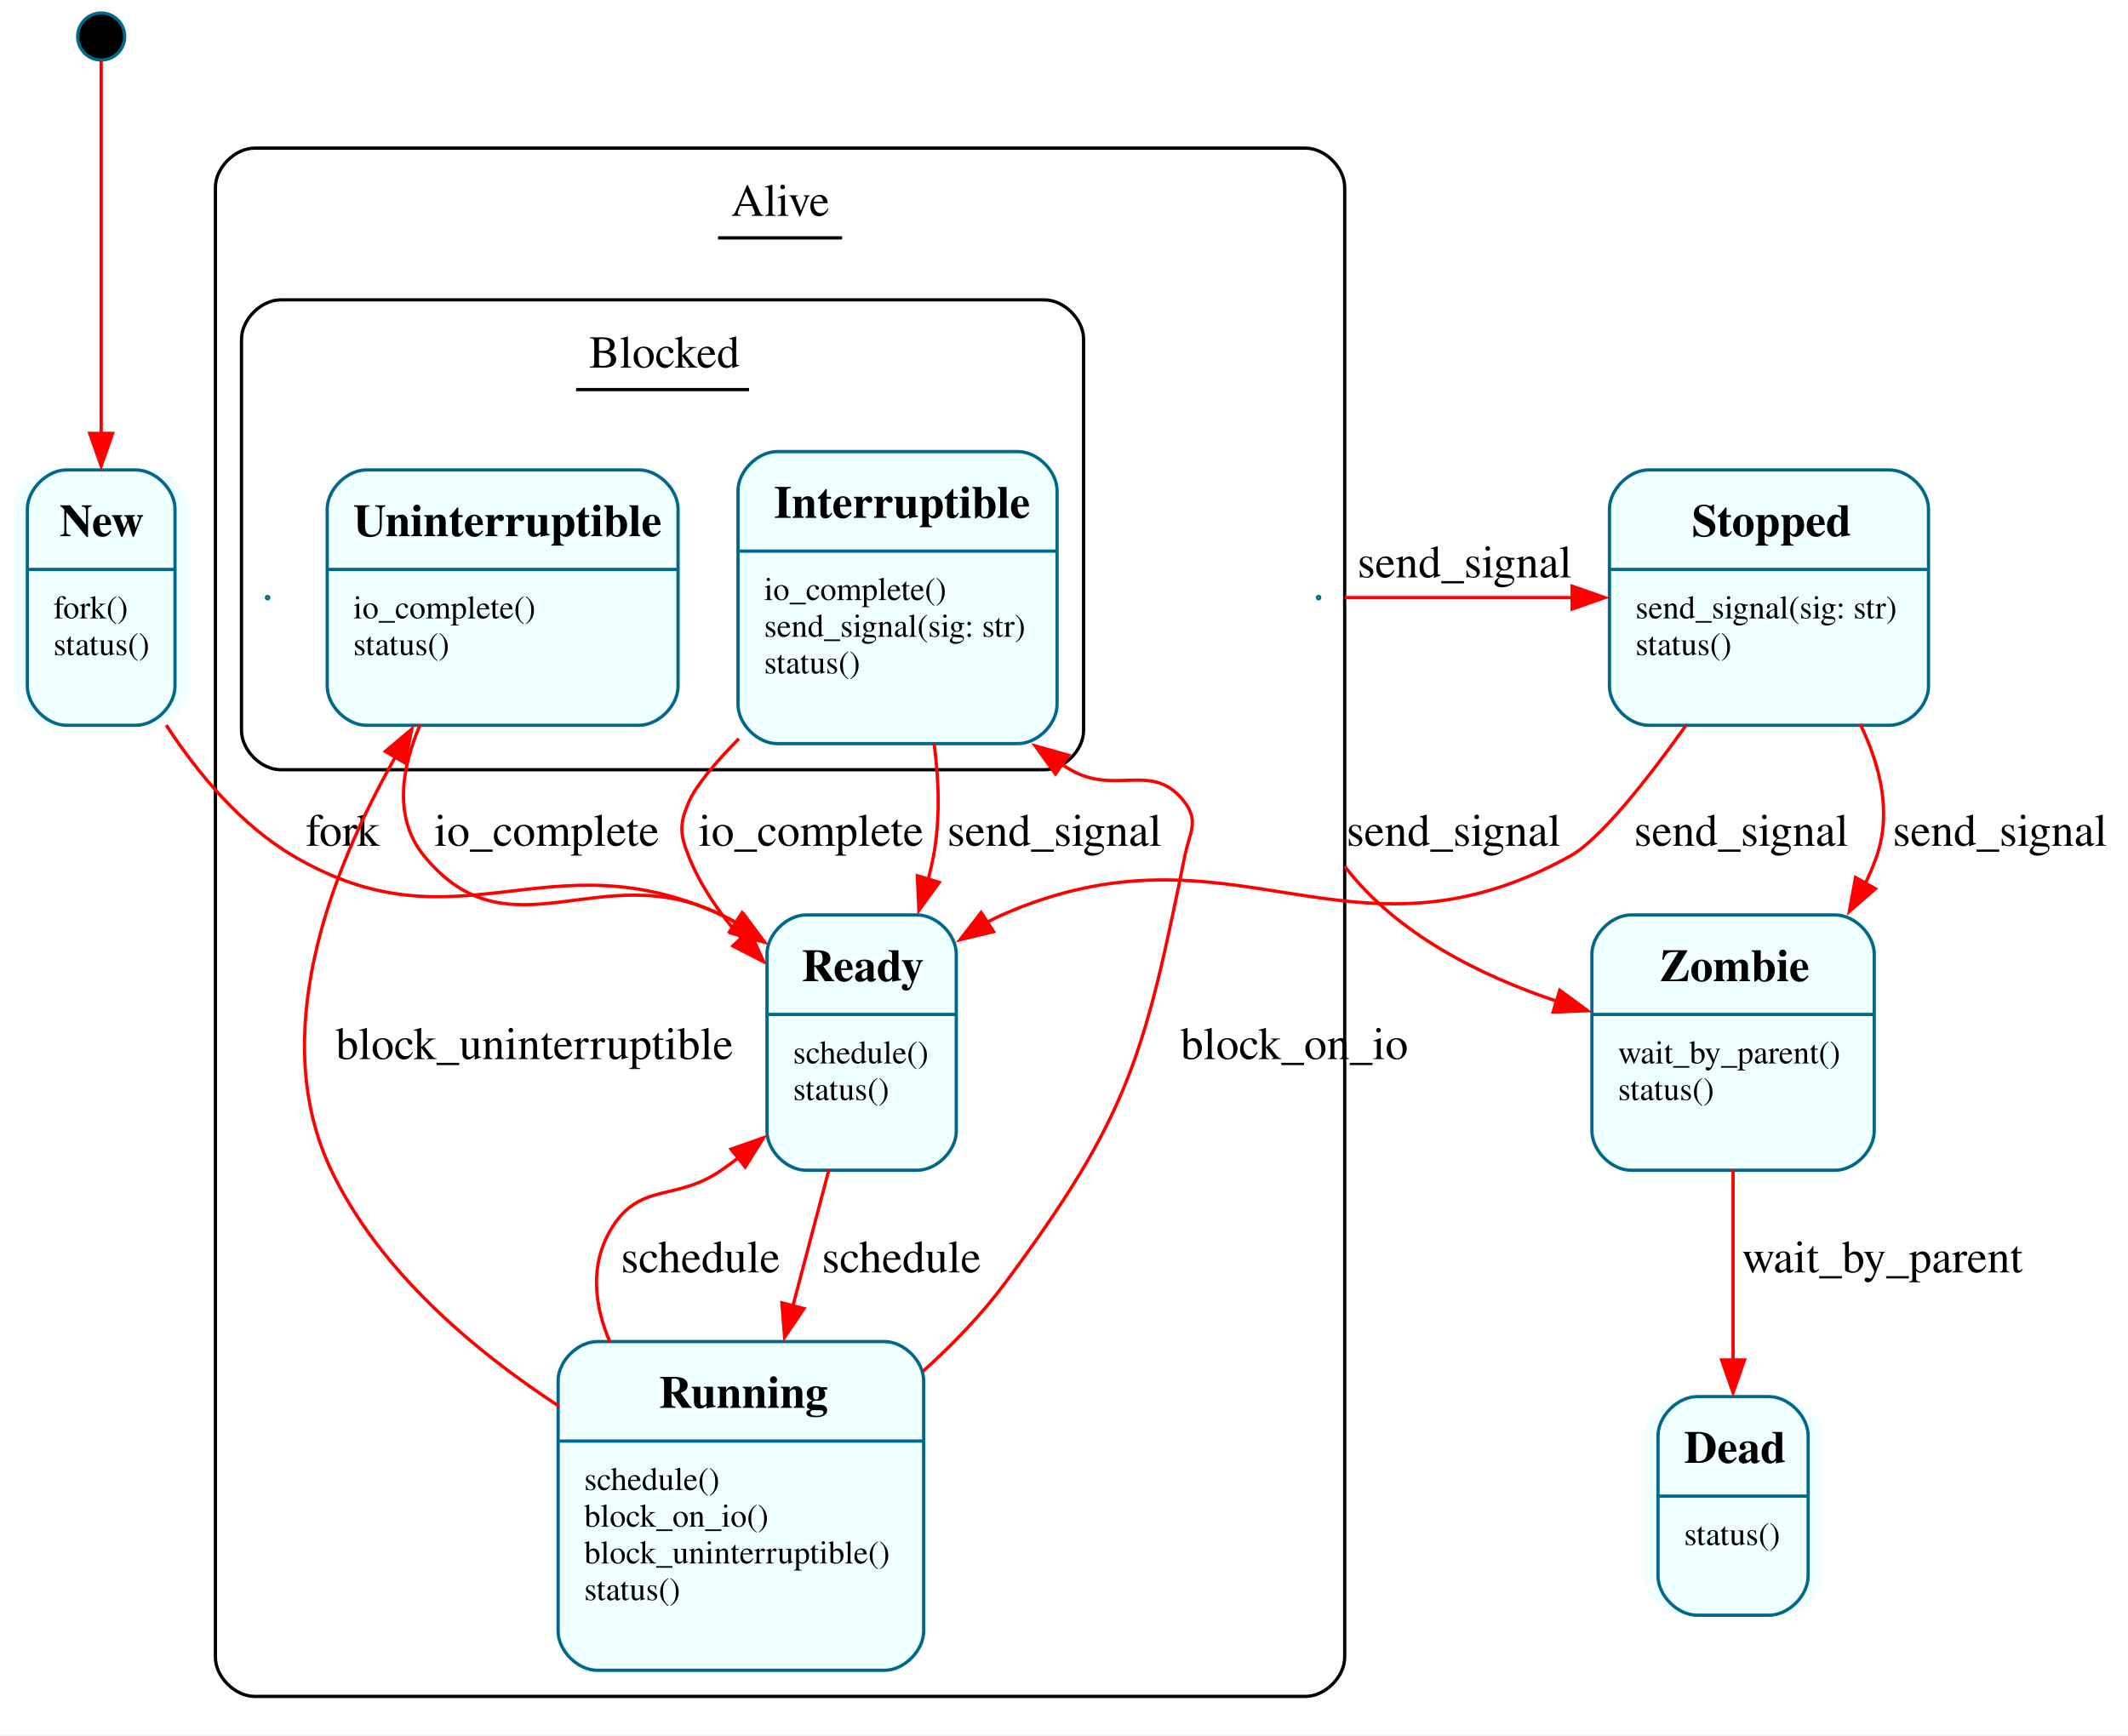
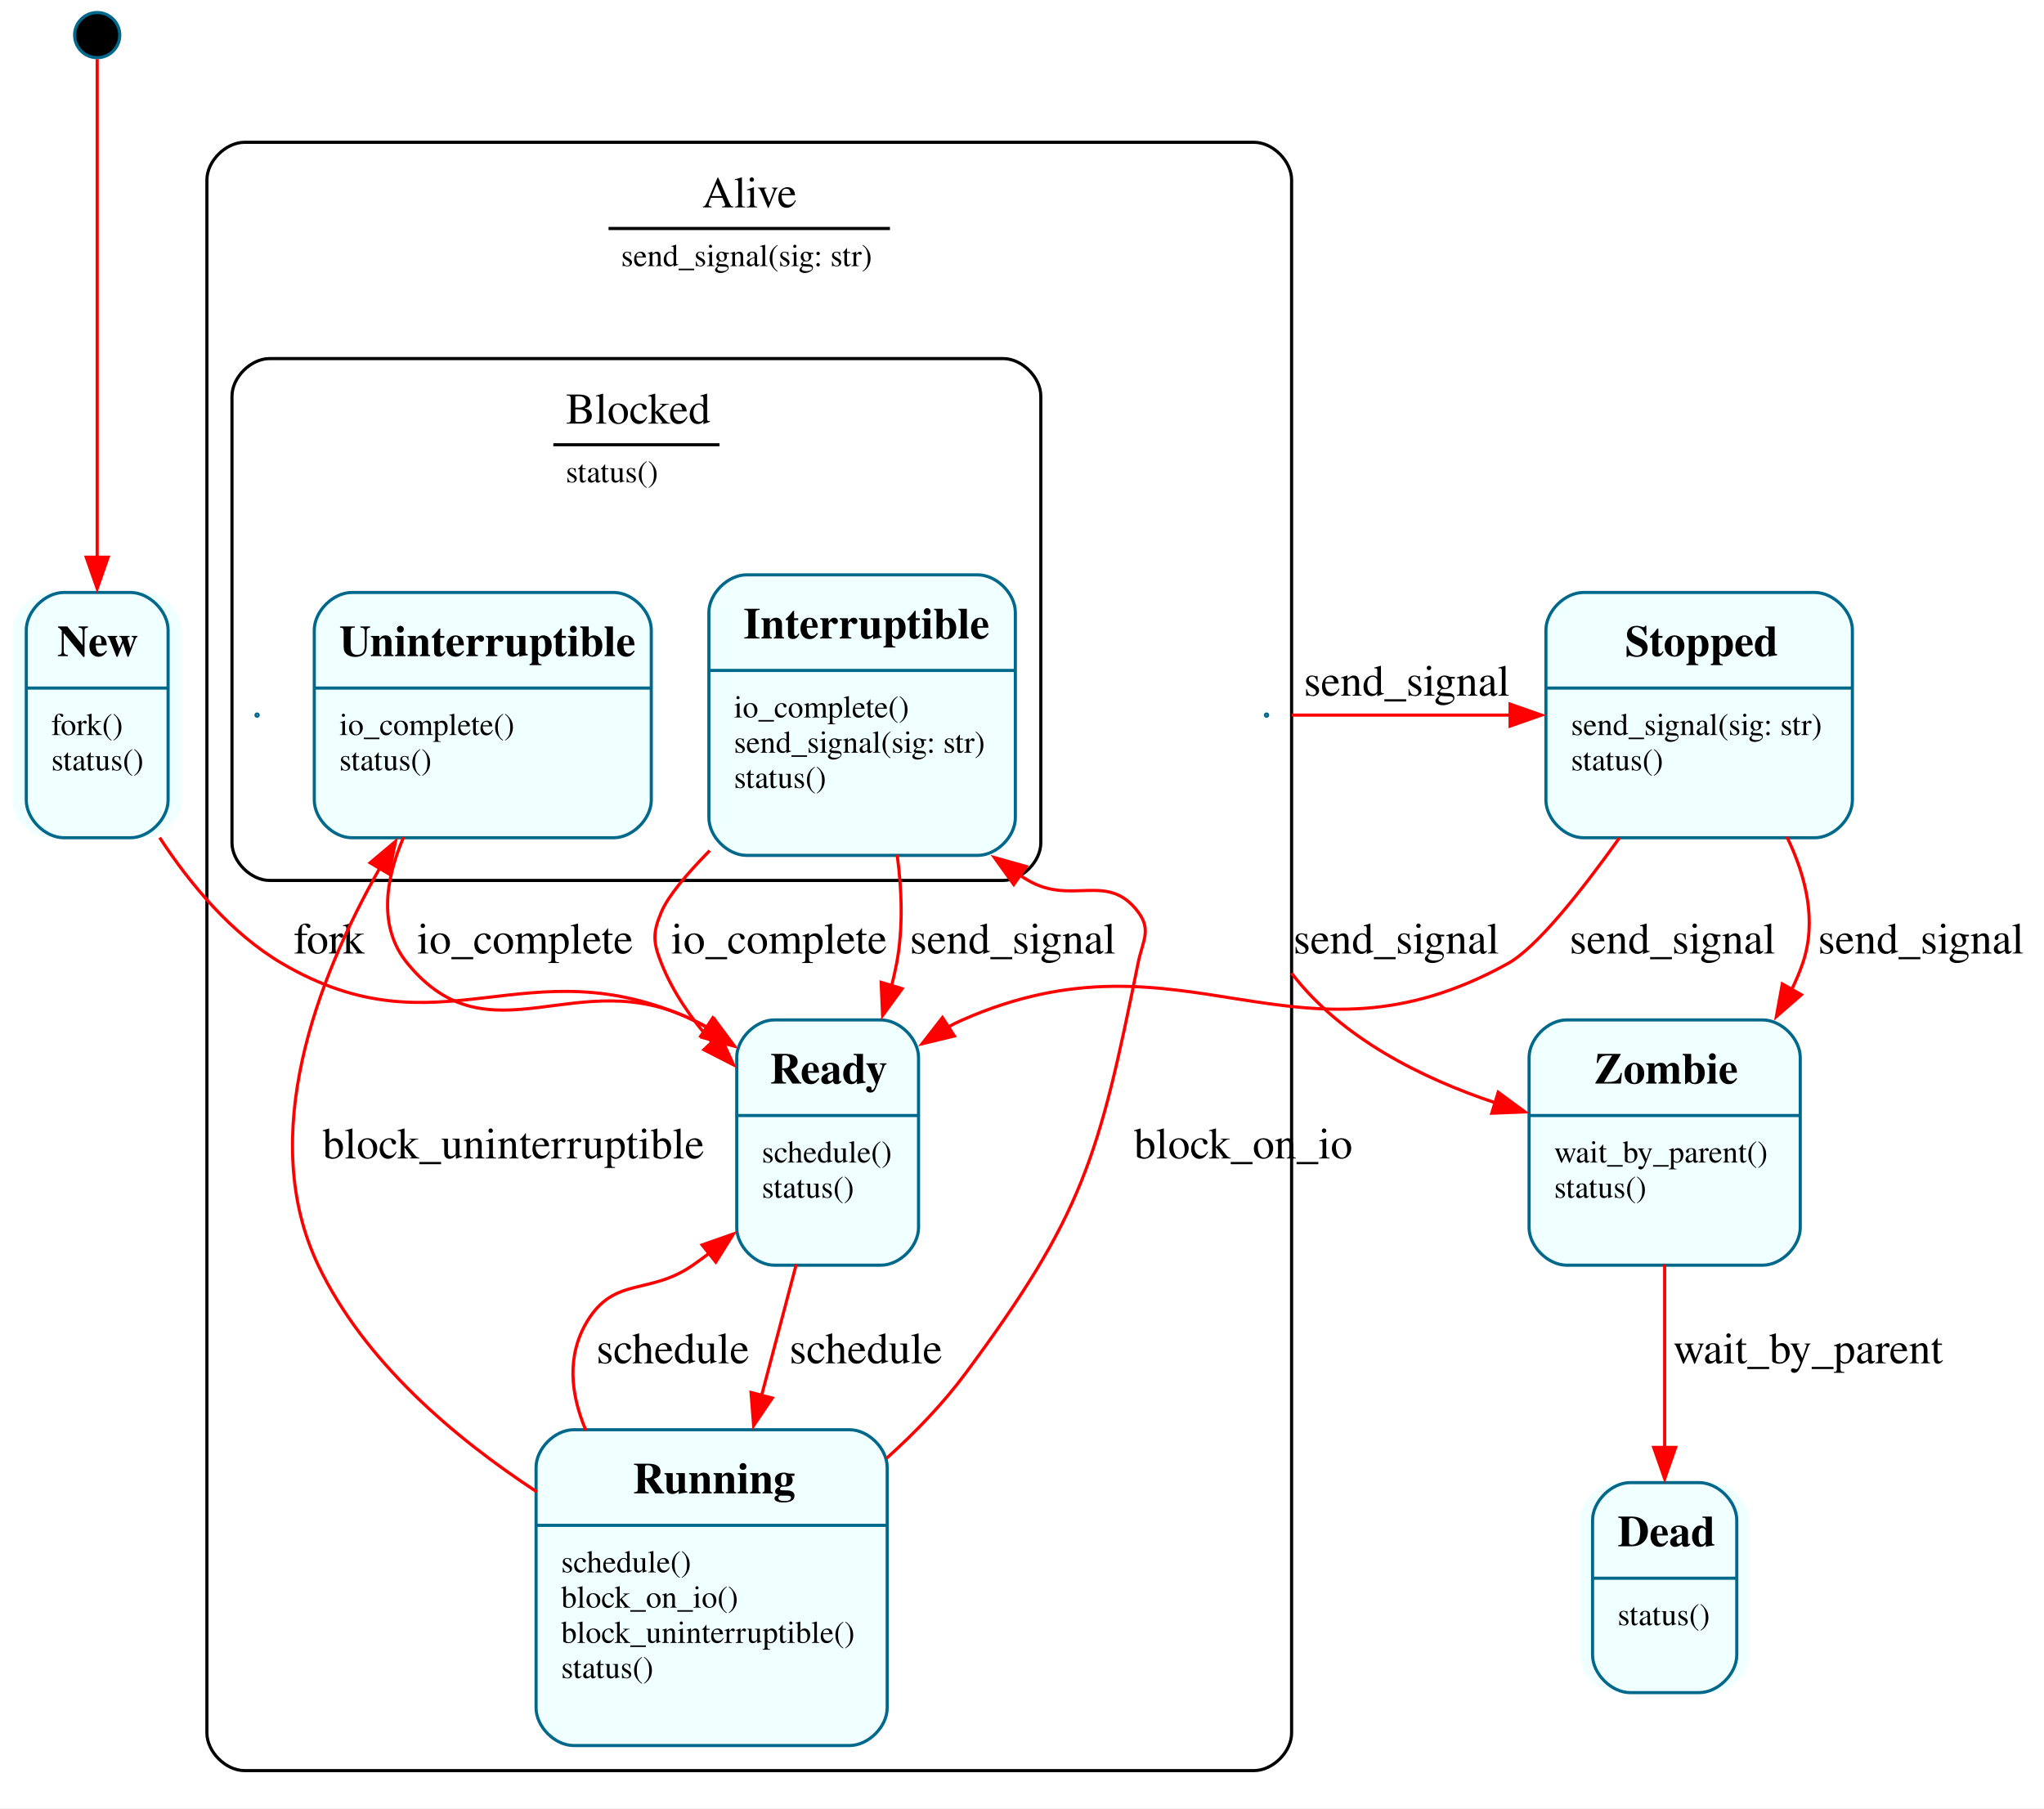
- <svg xmlns="http://www.w3.org/2000/svg" width="652pt" height="532pt" viewBox="0.00 0.00 652.00 532.00">
-   <g id="graph0" class="graph" transform="scale(1 1) rotate(0) translate(4 527.9)">
-     <polygon fill="white" stroke="none" points="-4,4 -4,-527.9 648.37,-527.9 648.37,4 -4,4" />
+ <svg xmlns="http://www.w3.org/2000/svg" width="652pt" height="577pt" viewBox="0.00 0.00 652.00 577.00">
+   <g id="graph0" class="graph" transform="scale(1 1) rotate(0) translate(4 572.9)">
+     <polygon fill="white" stroke="none" points="-4,4 -4,-572.9 648.37,-572.9 648.37,4 -4,4" />
    <g id="clust1" class="cluster">
-       <path fill="none" stroke="black" d="M74,-8C74,-8 396,-8 396,-8 402,-8 408,-14 408,-20 408,-20 408,-470.5 408,-470.5 408,-476.5 402,-482.5 396,-482.5 396,-482.5 74,-482.5 74,-482.5 68,-482.5 62,-476.5 62,-470.5 62,-470.5 62,-20 62,-20 62,-14 68,-8 74,-8" />
-       <text xml:space="preserve" text-anchor="start" x="220" y="-461.75" font-family="Times,serif" font-size="14.00">Alive</text>
-       <polygon fill="black" stroke="black" points="216,-455 216,-455 254,-455 254,-455 216,-455" />
+       <path fill="none" stroke="black" d="M74,-8C74,-8 396,-8 396,-8 402,-8 408,-14 408,-20 408,-20 408,-515.5 408,-515.5 408,-521.5 402,-527.5 396,-527.5 396,-527.5 74,-527.5 74,-527.5 68,-527.5 62,-521.5 62,-515.5 62,-515.5 62,-20 62,-20 62,-14 68,-8 74,-8" />
+       <text xml:space="preserve" text-anchor="start" x="220" y="-506.75" font-family="Times,serif" font-size="14.00">Alive</text>
+       <text xml:space="preserve" text-anchor="start" x="194.12" y="-488" font-family="Times,serif" font-size="10.00">send_signal(sig: str)</text>
+       <text xml:space="preserve" text-anchor="start" x="217" y="-476.75" font-family="Times,serif" font-size="10.00">                </text>
+       <polygon fill="black" stroke="black" points="190.12,-500 190.12,-500 279.88,-500 279.88,-500 190.12,-500" />
    </g>
    <g id="clust2" class="cluster">
-       <path fill="none" stroke="black" d="M82,-292C82,-292 316,-292 316,-292 322,-292 328,-298 328,-304 328,-304 328,-424 328,-424 328,-430 322,-436 316,-436 316,-436 82,-436 82,-436 76,-436 70,-430 70,-424 70,-424 70,-304 70,-304 70,-298 76,-292 82,-292" />
-       <text xml:space="preserve" text-anchor="start" x="176.5" y="-415.25" font-family="Times,serif" font-size="14.00">Blocked</text>
-       <polygon fill="black" stroke="black" points="172.5,-408.5 172.5,-408.5 225.5,-408.5 225.5,-408.5 172.5,-408.5" />
+       <path fill="none" stroke="black" d="M82,-292C82,-292 316,-292 316,-292 322,-292 328,-298 328,-304 328,-304 328,-446.5 328,-446.5 328,-452.5 322,-458.5 316,-458.5 316,-458.5 82,-458.5 82,-458.5 76,-458.5 70,-452.5 70,-446.5 70,-446.5 70,-304 70,-304 70,-298 76,-292 82,-292" />
+       <text xml:space="preserve" text-anchor="start" x="176.5" y="-437.75" font-family="Times,serif" font-size="14.00">Blocked</text>
+       <text xml:space="preserve" text-anchor="start" x="176.5" y="-419" font-family="Times,serif" font-size="10.00">status()</text>
+       <text xml:space="preserve" text-anchor="start" x="176.5" y="-407.75" font-family="Times,serif" font-size="10.00">                    </text>
+       <polygon fill="black" stroke="black" points="172.5,-431 172.5,-431 225.5,-431 225.5,-431 172.5,-431" />
    </g>
    <g id="node1" class="node">
-       <ellipse fill="black" stroke="#00688b" cx="27" cy="-516.7" rx="7.2" ry="7.2" />
+       <ellipse fill="black" stroke="#00688b" cx="27" cy="-561.7" rx="7.2" ry="7.2" />
    </g>
    <g id="node2" class="node">
      <path fill="azure" stroke="none" d="M42,-383.88C42,-383.88 12,-383.88 12,-383.88 6,-383.88 0,-377.88 0,-371.88 0,-371.88 0,-317.62 0,-317.62 0,-311.62 6,-305.62 12,-305.62 12,-305.62 42,-305.62 42,-305.62 48,-305.62 54,-311.62 54,-317.62 54,-317.62 54,-371.88 54,-371.88 54,-377.88 48,-383.88 42,-383.88" />
      <text xml:space="preserve" text-anchor="start" x="14.25" y="-363.57" font-family="Times,serif" font-weight="bold" font-size="14.00">New</text>
      <text xml:space="preserve" text-anchor="start" x="12.38" y="-338.38" font-family="Times,serif" font-size="10.00">fork()</text>
      <text xml:space="preserve" text-anchor="start" x="12.38" y="-327.12" font-family="Times,serif" font-size="10.00">status()</text>
      <text xml:space="preserve" text-anchor="start" x="13.5" y="-315.88" font-family="Times,serif" font-size="10.00">            </text>
      <polygon fill="#00688b" stroke="#00688b" points="4.38,-353.38 4.38,-353.38 49.62,-353.38 49.62,-353.38 4.38,-353.38" />
      <path fill="none" stroke="#00688b" d="M16.38,-305.62C16.38,-305.62 37.62,-305.62 37.62,-305.62 43.62,-305.62 49.62,-311.62 49.62,-317.62 49.62,-317.62 49.62,-371.88 49.62,-371.88 49.62,-377.88 43.62,-383.88 37.62,-383.88 37.62,-383.88 16.38,-383.88 16.38,-383.88 10.38,-383.88 4.38,-377.88 4.38,-371.88 4.38,-371.88 4.38,-317.62 4.38,-317.62 4.38,-311.62 10.38,-305.62 16.38,-305.62" />
    </g>
    <g id="edge1" class="edge">
-       <path fill="none" stroke="red" d="M27,-509.25C27,-490.72 27,-436.07 27,-395.02" />
-       <polygon fill="red" stroke="red" points="30.5,-395.09 27,-385.09 23.5,-395.09 30.5,-395.09" />
+       <path fill="none" stroke="red" d="M27,-554.03C27,-530.33 27,-448.72 27,-394.96" />
+       <polygon fill="red" stroke="red" points="30.5,-395.13 27,-385.13 23.5,-395.13 30.5,-395.13" />
    </g>
    <g id="node4" class="node">
      <path fill="azure" stroke="none" d="M277,-247.5C277,-247.5 243,-247.5 243,-247.5 237,-247.5 231,-241.5 231,-235.5 231,-235.5 231,-181.25 231,-181.25 231,-175.25 237,-169.25 243,-169.25 243,-169.25 277,-169.25 277,-169.25 283,-169.25 289,-175.25 289,-181.25 289,-181.25 289,-235.5 289,-235.5 289,-241.5 283,-247.5 277,-247.5" />
      <text xml:space="preserve" text-anchor="start" x="241.62" y="-227.2" font-family="Times,serif" font-weight="bold" font-size="14.00">Ready</text>
      <text xml:space="preserve" text-anchor="start" x="239" y="-202" font-family="Times,serif" font-size="10.00">schedule()</text>
      <text xml:space="preserve" text-anchor="start" x="239" y="-190.75" font-family="Times,serif" font-size="10.00">status()</text>
      <text xml:space="preserve" text-anchor="start" x="242" y="-179.5" font-family="Times,serif" font-size="10.00">                </text>
      <polygon fill="#00688b" stroke="#00688b" points="231,-217 231,-217 289,-217 289,-217 231,-217" />
      <path fill="none" stroke="#00688b" d="M243,-169.25C243,-169.25 277,-169.25 277,-169.25 283,-169.25 289,-175.25 289,-181.25 289,-181.25 289,-235.5 289,-235.5 289,-241.5 283,-247.5 277,-247.5 277,-247.5 243,-247.5 243,-247.5 237,-247.5 231,-241.5 231,-235.5 231,-235.5 231,-181.25 231,-181.25 231,-175.25 237,-169.25 243,-169.25" />
    </g>
    <g id="edge2" class="edge">
      <path fill="none" stroke="red" d="M46.93,-305.67C56.69,-290.75 69.86,-274.97 86,-265.5 136.69,-235.77 163.6,-272.05 217,-247.5 218.53,-246.8 220.04,-246.02 221.54,-245.18" />
      <polygon fill="red" stroke="red" points="223.37,-248.17 229.81,-239.75 219.53,-242.32 223.37,-248.17" />
      <text xml:space="preserve" text-anchor="middle" x="101" y="-268.7" font-family="Times,serif" font-size="14.00"> fork </text>
    </g>
    <g id="node3" class="node">
      <ellipse fill="azure" stroke="#00688b" cx="400" cy="-344.75" rx="0.36" ry="0.36" />
    </g>
    <g id="node9" class="node">
      <path fill="azure" stroke="none" d="M574.88,-383.88C574.88,-383.88 501.12,-383.88 501.12,-383.88 495.12,-383.88 489.12,-377.88 489.12,-371.88 489.12,-371.88 489.12,-317.62 489.12,-317.62 489.12,-311.62 495.12,-305.62 501.12,-305.62 501.12,-305.62 574.88,-305.62 574.88,-305.62 580.88,-305.62 586.88,-311.62 586.88,-317.62 586.88,-317.62 586.88,-371.88 586.88,-371.88 586.88,-377.88 580.88,-383.88 574.88,-383.88" />
      <text xml:space="preserve" text-anchor="start" x="514.38" y="-363.57" font-family="Times,serif" font-weight="bold" font-size="14.00">Stopped</text>
      <text xml:space="preserve" text-anchor="start" x="497.12" y="-338.38" font-family="Times,serif" font-size="10.00">send_signal(sig: str)</text>
      <text xml:space="preserve" text-anchor="start" x="497.12" y="-327.12" font-family="Times,serif" font-size="10.00">status()</text>
      <text xml:space="preserve" text-anchor="start" x="524.5" y="-315.88" font-family="Times,serif" font-size="10.00">            </text>
      <polygon fill="#00688b" stroke="#00688b" points="489.12,-353.38 489.12,-353.38 586.88,-353.38 586.88,-353.38 489.12,-353.38" />
      <path fill="none" stroke="#00688b" d="M501.12,-305.62C501.12,-305.62 574.88,-305.62 574.88,-305.62 580.88,-305.62 586.88,-311.62 586.88,-317.62 586.88,-317.62 586.88,-371.88 586.88,-371.88 586.88,-377.88 580.88,-383.88 574.88,-383.88 574.88,-383.88 501.12,-383.88 501.12,-383.88 495.12,-383.88 489.12,-377.88 489.12,-371.88 489.12,-371.88 489.12,-317.62 489.12,-317.62 489.12,-311.62 495.12,-305.62 501.12,-305.62" />
    </g>
    <g id="edge11" class="edge">
      <path fill="none" stroke="red" d="M408,-344.75C421.69,-344.75 450.77,-344.75 477.97,-344.75" />
      <polygon fill="red" stroke="red" points="477.69,-348.25 487.69,-344.75 477.69,-341.25 477.69,-348.25" />
      <text xml:space="preserve" text-anchor="middle" x="444.74" y="-350.95" font-family="Times,serif" font-size="14.00"> send_signal </text>
    </g>
    <g id="node10" class="node">
      <path fill="azure" stroke="none" d="M558.25,-247.5C558.25,-247.5 495.75,-247.5 495.75,-247.5 489.75,-247.5 483.75,-241.5 483.75,-235.5 483.75,-235.5 483.75,-181.25 483.75,-181.25 483.75,-175.25 489.75,-169.25 495.75,-169.25 495.75,-169.25 558.25,-169.25 558.25,-169.25 564.25,-169.25 570.25,-175.25 570.25,-181.25 570.25,-181.25 570.25,-235.5 570.25,-235.5 570.25,-241.5 564.25,-247.5 558.25,-247.5" />
      <text xml:space="preserve" text-anchor="start" x="504.5" y="-227.2" font-family="Times,serif" font-weight="bold" font-size="14.00">Zombie</text>
      <text xml:space="preserve" text-anchor="start" x="491.75" y="-202" font-family="Times,serif" font-size="10.00">wait_by_parent()</text>
      <text xml:space="preserve" text-anchor="start" x="491.75" y="-190.75" font-family="Times,serif" font-size="10.00">status()</text>
      <text xml:space="preserve" text-anchor="start" x="513.5" y="-179.5" font-family="Times,serif" font-size="10.00">            </text>
      <polygon fill="#00688b" stroke="#00688b" points="483.75,-217 483.75,-217 570.25,-217 570.25,-217 483.75,-217" />
      <path fill="none" stroke="#00688b" d="M495.75,-169.25C495.75,-169.25 558.25,-169.25 558.25,-169.25 564.25,-169.25 570.25,-175.25 570.25,-181.25 570.25,-181.25 570.25,-235.5 570.25,-235.5 570.25,-241.5 564.25,-247.5 558.25,-247.5 558.25,-247.5 495.75,-247.5 495.75,-247.5 489.75,-247.5 483.75,-241.5 483.75,-235.5 483.75,-235.5 483.75,-181.25 483.75,-181.25 483.75,-175.25 489.75,-169.25 495.75,-169.25" />
    </g>
    <g id="edge10" class="edge">
      <path fill="none" stroke="red" d="M408,-262.41C423.9,-241.64 449.66,-228.82 473.16,-221" />
      <polygon fill="red" stroke="red" points="473.9,-224.43 482.44,-218.15 471.85,-217.74 473.9,-224.43" />
      <text xml:space="preserve" text-anchor="middle" x="441.38" y="-268.7" font-family="Times,serif" font-size="14.00"> send_signal </text>
    </g>
    <g id="node5" class="node">
      <path fill="azure" stroke="none" d="M267,-116.75C267,-116.75 179,-116.75 179,-116.75 173,-116.75 167,-110.75 167,-104.75 167,-104.75 167,-28 167,-28 167,-22 173,-16 179,-16 179,-16 267,-16 267,-16 273,-16 279,-22 279,-28 279,-28 279,-104.75 279,-104.75 279,-110.75 273,-116.75 267,-116.75" />
      <text xml:space="preserve" text-anchor="start" x="197.88" y="-96.45" font-family="Times,serif" font-weight="bold" font-size="14.00">Running</text>
      <text xml:space="preserve" text-anchor="start" x="175" y="-71.25" font-family="Times,serif" font-size="10.00">schedule()</text>
      <text xml:space="preserve" text-anchor="start" x="175" y="-60" font-family="Times,serif" font-size="10.00">block_on_io()</text>
      <text xml:space="preserve" text-anchor="start" x="175" y="-48.75" font-family="Times,serif" font-size="10.00">block_uninterruptible()</text>
      <text xml:space="preserve" text-anchor="start" x="175" y="-37.5" font-family="Times,serif" font-size="10.00">status()</text>
      <text xml:space="preserve" text-anchor="start" x="205" y="-26.25" font-family="Times,serif" font-size="10.00">                </text>
      <polygon fill="#00688b" stroke="#00688b" points="167,-86.25 167,-86.25 279,-86.25 279,-86.25 167,-86.25" />
      <path fill="none" stroke="#00688b" d="M179,-16C179,-16 267,-16 267,-16 273,-16 279,-22 279,-28 279,-28 279,-104.75 279,-104.75 279,-110.75 273,-116.75 267,-116.75 267,-116.75 179,-116.75 179,-116.75 173,-116.75 167,-110.75 167,-104.75 167,-104.75 167,-28 167,-28 167,-22 173,-16 179,-16" />
    </g>
    <g id="edge3" class="edge">
      <path fill="none" stroke="red" d="M249.99,-169.49C246.56,-156.52 242.63,-141.67 238.86,-127.39" />
      <polygon fill="red" stroke="red" points="242.34,-126.85 236.4,-118.08 235.57,-128.64 242.34,-126.85" />
      <text xml:space="preserve" text-anchor="middle" x="272.19" y="-137.95" font-family="Times,serif" font-size="14.00"> schedule </text>
    </g>
    <g id="edge4" class="edge">
      <path fill="none" stroke="red" d="M182.88,-116.56C177.98,-128.17 176.7,-140.33 183.25,-151.25 192,-165.83 203.04,-159.54 217,-169.25 218.78,-170.49 220.57,-171.79 222.35,-173.14" />
      <polygon fill="red" stroke="red" points="219.97,-175.71 229.96,-179.22 224.33,-170.24 219.97,-175.71" />
      <text xml:space="preserve" text-anchor="middle" x="210.62" y="-137.95" font-family="Times,serif" font-size="14.00"> schedule </text>
    </g>
    <g id="node7" class="node">
      <path fill="azure" stroke="none" d="M307.88,-389.5C307.88,-389.5 234.12,-389.5 234.12,-389.5 228.12,-389.5 222.12,-383.5 222.12,-377.5 222.12,-377.5 222.12,-312 222.12,-312 222.12,-306 228.12,-300 234.12,-300 234.12,-300 307.88,-300 307.88,-300 313.88,-300 319.88,-306 319.88,-312 319.88,-312 319.88,-377.5 319.88,-377.5 319.88,-383.5 313.88,-389.5 307.88,-389.5" />
      <text xml:space="preserve" text-anchor="start" x="233.12" y="-369.2" font-family="Times,serif" font-weight="bold" font-size="14.00">Interruptible</text>
      <text xml:space="preserve" text-anchor="start" x="230.12" y="-344" font-family="Times,serif" font-size="10.00">io_complete()</text>
      <text xml:space="preserve" text-anchor="start" x="230.12" y="-332.75" font-family="Times,serif" font-size="10.00">send_signal(sig: str)</text>
      <text xml:space="preserve" text-anchor="start" x="230.12" y="-321.5" font-family="Times,serif" font-size="10.00">status()</text>
      <text xml:space="preserve" text-anchor="start" x="248.5" y="-310.25" font-family="Times,serif" font-size="10.00">                    </text>
      <polygon fill="#00688b" stroke="#00688b" points="222.12,-359 222.12,-359 319.88,-359 319.88,-359 222.12,-359" />
      <path fill="none" stroke="#00688b" d="M234.12,-300C234.12,-300 307.88,-300 307.88,-300 313.88,-300 319.88,-306 319.88,-312 319.88,-312 319.88,-377.5 319.88,-377.5 319.88,-383.5 313.88,-389.5 307.88,-389.5 307.88,-389.5 234.12,-389.5 234.12,-389.5 228.12,-389.5 222.12,-383.5 222.12,-377.5 222.12,-377.5 222.12,-312 222.12,-312 222.12,-306 228.12,-300 234.12,-300" />
    </g>
    <g id="edge5" class="edge">
      <path fill="none" stroke="red" d="M278.75,-107.59C287.95,-115.87 296.81,-125.05 304,-134.75 341.53,-185.41 346.53,-203.7 359,-265.5 360.45,-272.69 363.42,-276.15 359,-282 349.26,-294.92 337.99,-283.88 324,-292 323.1,-292.52 322.2,-293.06 321.31,-293.62" />
      <polygon fill="red" stroke="red" points="319.38,-290.7 313.2,-299.31 323.4,-296.43 319.38,-290.7" />
      <text xml:space="preserve" text-anchor="middle" x="392.57" y="-203.32" font-family="Times,serif" font-size="14.00"> block_on_io </text>
    </g>
    <g id="node8" class="node">
      <path fill="azure" stroke="none" d="M191.75,-383.88C191.75,-383.88 108.25,-383.88 108.25,-383.88 102.25,-383.88 96.25,-377.88 96.25,-371.88 96.25,-371.88 96.25,-317.62 96.25,-317.62 96.25,-311.62 102.25,-305.62 108.25,-305.62 108.25,-305.62 191.75,-305.62 191.75,-305.62 197.75,-305.62 203.75,-311.62 203.75,-317.62 203.75,-317.62 203.75,-371.88 203.75,-371.88 203.75,-377.88 197.75,-383.88 191.75,-383.88" />
      <text xml:space="preserve" text-anchor="start" x="104.25" y="-363.57" font-family="Times,serif" font-weight="bold" font-size="14.00">Uninterruptible</text>
      <text xml:space="preserve" text-anchor="start" x="104.25" y="-338.38" font-family="Times,serif" font-size="10.00">io_complete()</text>
      <text xml:space="preserve" text-anchor="start" x="104.25" y="-327.12" font-family="Times,serif" font-size="10.00">status()</text>
      <text xml:space="preserve" text-anchor="start" x="110.25" y="-315.88" font-family="Times,serif" font-size="10.00">                    </text>
      <polygon fill="#00688b" stroke="#00688b" points="96.25,-353.38 96.25,-353.38 203.75,-353.38 203.75,-353.38 96.25,-353.38" />
      <path fill="none" stroke="#00688b" d="M108.25,-305.62C108.25,-305.62 191.75,-305.62 191.75,-305.62 197.75,-305.62 203.75,-311.62 203.75,-317.62 203.75,-317.62 203.75,-371.88 203.75,-371.88 203.75,-377.88 197.75,-383.88 191.75,-383.88 191.75,-383.88 108.25,-383.88 108.25,-383.88 102.25,-383.88 96.25,-377.88 96.25,-371.88 96.25,-371.88 96.25,-317.62 96.25,-317.62 96.25,-311.62 102.25,-305.62 108.25,-305.62" />
    </g>
    <g id="edge6" class="edge">
      <path fill="none" stroke="red" d="M167.29,-96.91C140.94,-114.16 112.1,-138.59 97.5,-169.25 77.98,-210.24 96.84,-260.11 117.19,-296.02" />
      <polygon fill="red" stroke="red" points="114.07,-297.63 122.17,-304.46 120.1,-294.07 114.07,-297.63" />
      <text xml:space="preserve" text-anchor="middle" x="159.75" y="-203.32" font-family="Times,serif" font-size="14.00"> block_uninterruptible </text>
    </g>
    <g id="node6" class="node">
      <ellipse fill="azure" stroke="#00688b" cx="78" cy="-344.75" rx="0.36" ry="0.36" />
    </g>
    <g id="edge7" class="edge">
      <path fill="none" stroke="red" d="M222.39,-301.52C215.02,-294.04 209.14,-287.04 207,-282 204.13,-275.25 204.29,-272.31 207,-265.5 210.63,-256.37 216.53,-247.87 223.1,-240.38" />
      <polygon fill="red" stroke="red" points="225.6,-242.82 229.97,-233.17 220.54,-237.99 225.6,-242.82" />
      <text xml:space="preserve" text-anchor="middle" x="244.5" y="-268.7" font-family="Times,serif" font-size="14.00"> io_complete </text>
    </g>
    <g id="edge8" class="edge">
      <path fill="none" stroke="red" d="M282.18,-300.17C283.7,-288.85 284.11,-276.69 282,-265.5 281.56,-263.17 281.02,-260.81 280.42,-258.45" />
      <polygon fill="red" stroke="red" points="283.78,-257.47 277.54,-248.91 277.07,-259.49 283.78,-257.47" />
      <text xml:space="preserve" text-anchor="middle" x="319.06" y="-268.7" font-family="Times,serif" font-size="14.00"> send_signal </text>
    </g>
    <g id="edge9" class="edge">
      <path fill="none" stroke="red" d="M124.74,-305.83C118.82,-291.97 116.62,-276.92 126,-265.5 152.17,-233.64 180.06,-265.82 217,-247.5 218.72,-246.65 220.43,-245.71 222.11,-244.7" />
      <polygon fill="red" stroke="red" points="223.93,-247.69 230.19,-239.14 219.97,-241.92 223.93,-247.69" />
      <text xml:space="preserve" text-anchor="middle" x="163.5" y="-268.7" font-family="Times,serif" font-size="14.00"> io_complete </text>
    </g>
    <g id="edge12" class="edge">
      <path fill="none" stroke="red" d="M512.61,-305.63C500.24,-288.31 486.12,-270.55 477,-265.5 408.99,-227.83 374.17,-278.79 303,-247.5 301.46,-246.82 299.93,-246.07 298.43,-245.25" />
      <polygon fill="red" stroke="red" points="300.43,-242.38 290.13,-239.9 296.63,-248.26 300.43,-242.38" />
      <text xml:space="preserve" text-anchor="middle" x="529.5" y="-268.7" font-family="Times,serif" font-size="14.00"> send_signal </text>
    </g>
    <g id="edge13" class="edge">
      <path fill="none" stroke="red" d="M565.97,-305.94C572.13,-293.23 575.62,-278.88 571,-265.5 570.01,-262.64 568.81,-259.81 567.44,-257.03" />
      <polygon fill="red" stroke="red" points="570.62,-255.53 562.63,-248.57 564.53,-258.99 570.62,-255.53" />
      <text xml:space="preserve" text-anchor="middle" x="608.75" y="-268.7" font-family="Times,serif" font-size="14.00"> send_signal </text>
    </g>
    <g id="node11" class="node">
      <path fill="azure" stroke="none" d="M542,-99.88C542,-99.88 512,-99.88 512,-99.88 506,-99.88 500,-93.88 500,-87.88 500,-87.88 500,-44.88 500,-44.88 500,-38.88 506,-32.88 512,-32.88 512,-32.88 542,-32.88 542,-32.88 548,-32.88 554,-38.88 554,-44.88 554,-44.88 554,-87.88 554,-87.88 554,-93.88 548,-99.88 542,-99.88" />
      <text xml:space="preserve" text-anchor="start" x="512" y="-79.58" font-family="Times,serif" font-weight="bold" font-size="14.00">Dead</text>
      <text xml:space="preserve" text-anchor="start" x="512" y="-54.38" font-family="Times,serif" font-size="10.00">status()</text>
      <text xml:space="preserve" text-anchor="start" x="513.12" y="-43.12" font-family="Times,serif" font-size="10.00">            </text>
      <polygon fill="#00688b" stroke="#00688b" points="504,-69.38 504,-69.38 550,-69.38 550,-69.38 504,-69.38" />
      <path fill="none" stroke="#00688b" d="M516,-32.88C516,-32.88 538,-32.88 538,-32.88 544,-32.88 550,-38.88 550,-44.88 550,-44.88 550,-87.88 550,-87.88 550,-93.88 544,-99.88 538,-99.88 538,-99.88 516,-99.88 516,-99.88 510,-99.88 504,-93.88 504,-87.88 504,-87.88 504,-44.88 504,-44.88 504,-38.88 510,-32.88 516,-32.88" />
    </g>
    <g id="edge14" class="edge">
      <path fill="none" stroke="red" d="M527,-169.49C527,-151.47 527,-129.82 527,-111.11" />
      <polygon fill="red" stroke="red" points="530.5,-111.11 527,-101.11 523.5,-111.11 530.5,-111.11" />
      <text xml:space="preserve" text-anchor="middle" x="572.75" y="-137.95" font-family="Times,serif" font-size="14.00"> wait_by_parent </text>
    </g>
  </g>
</svg>
